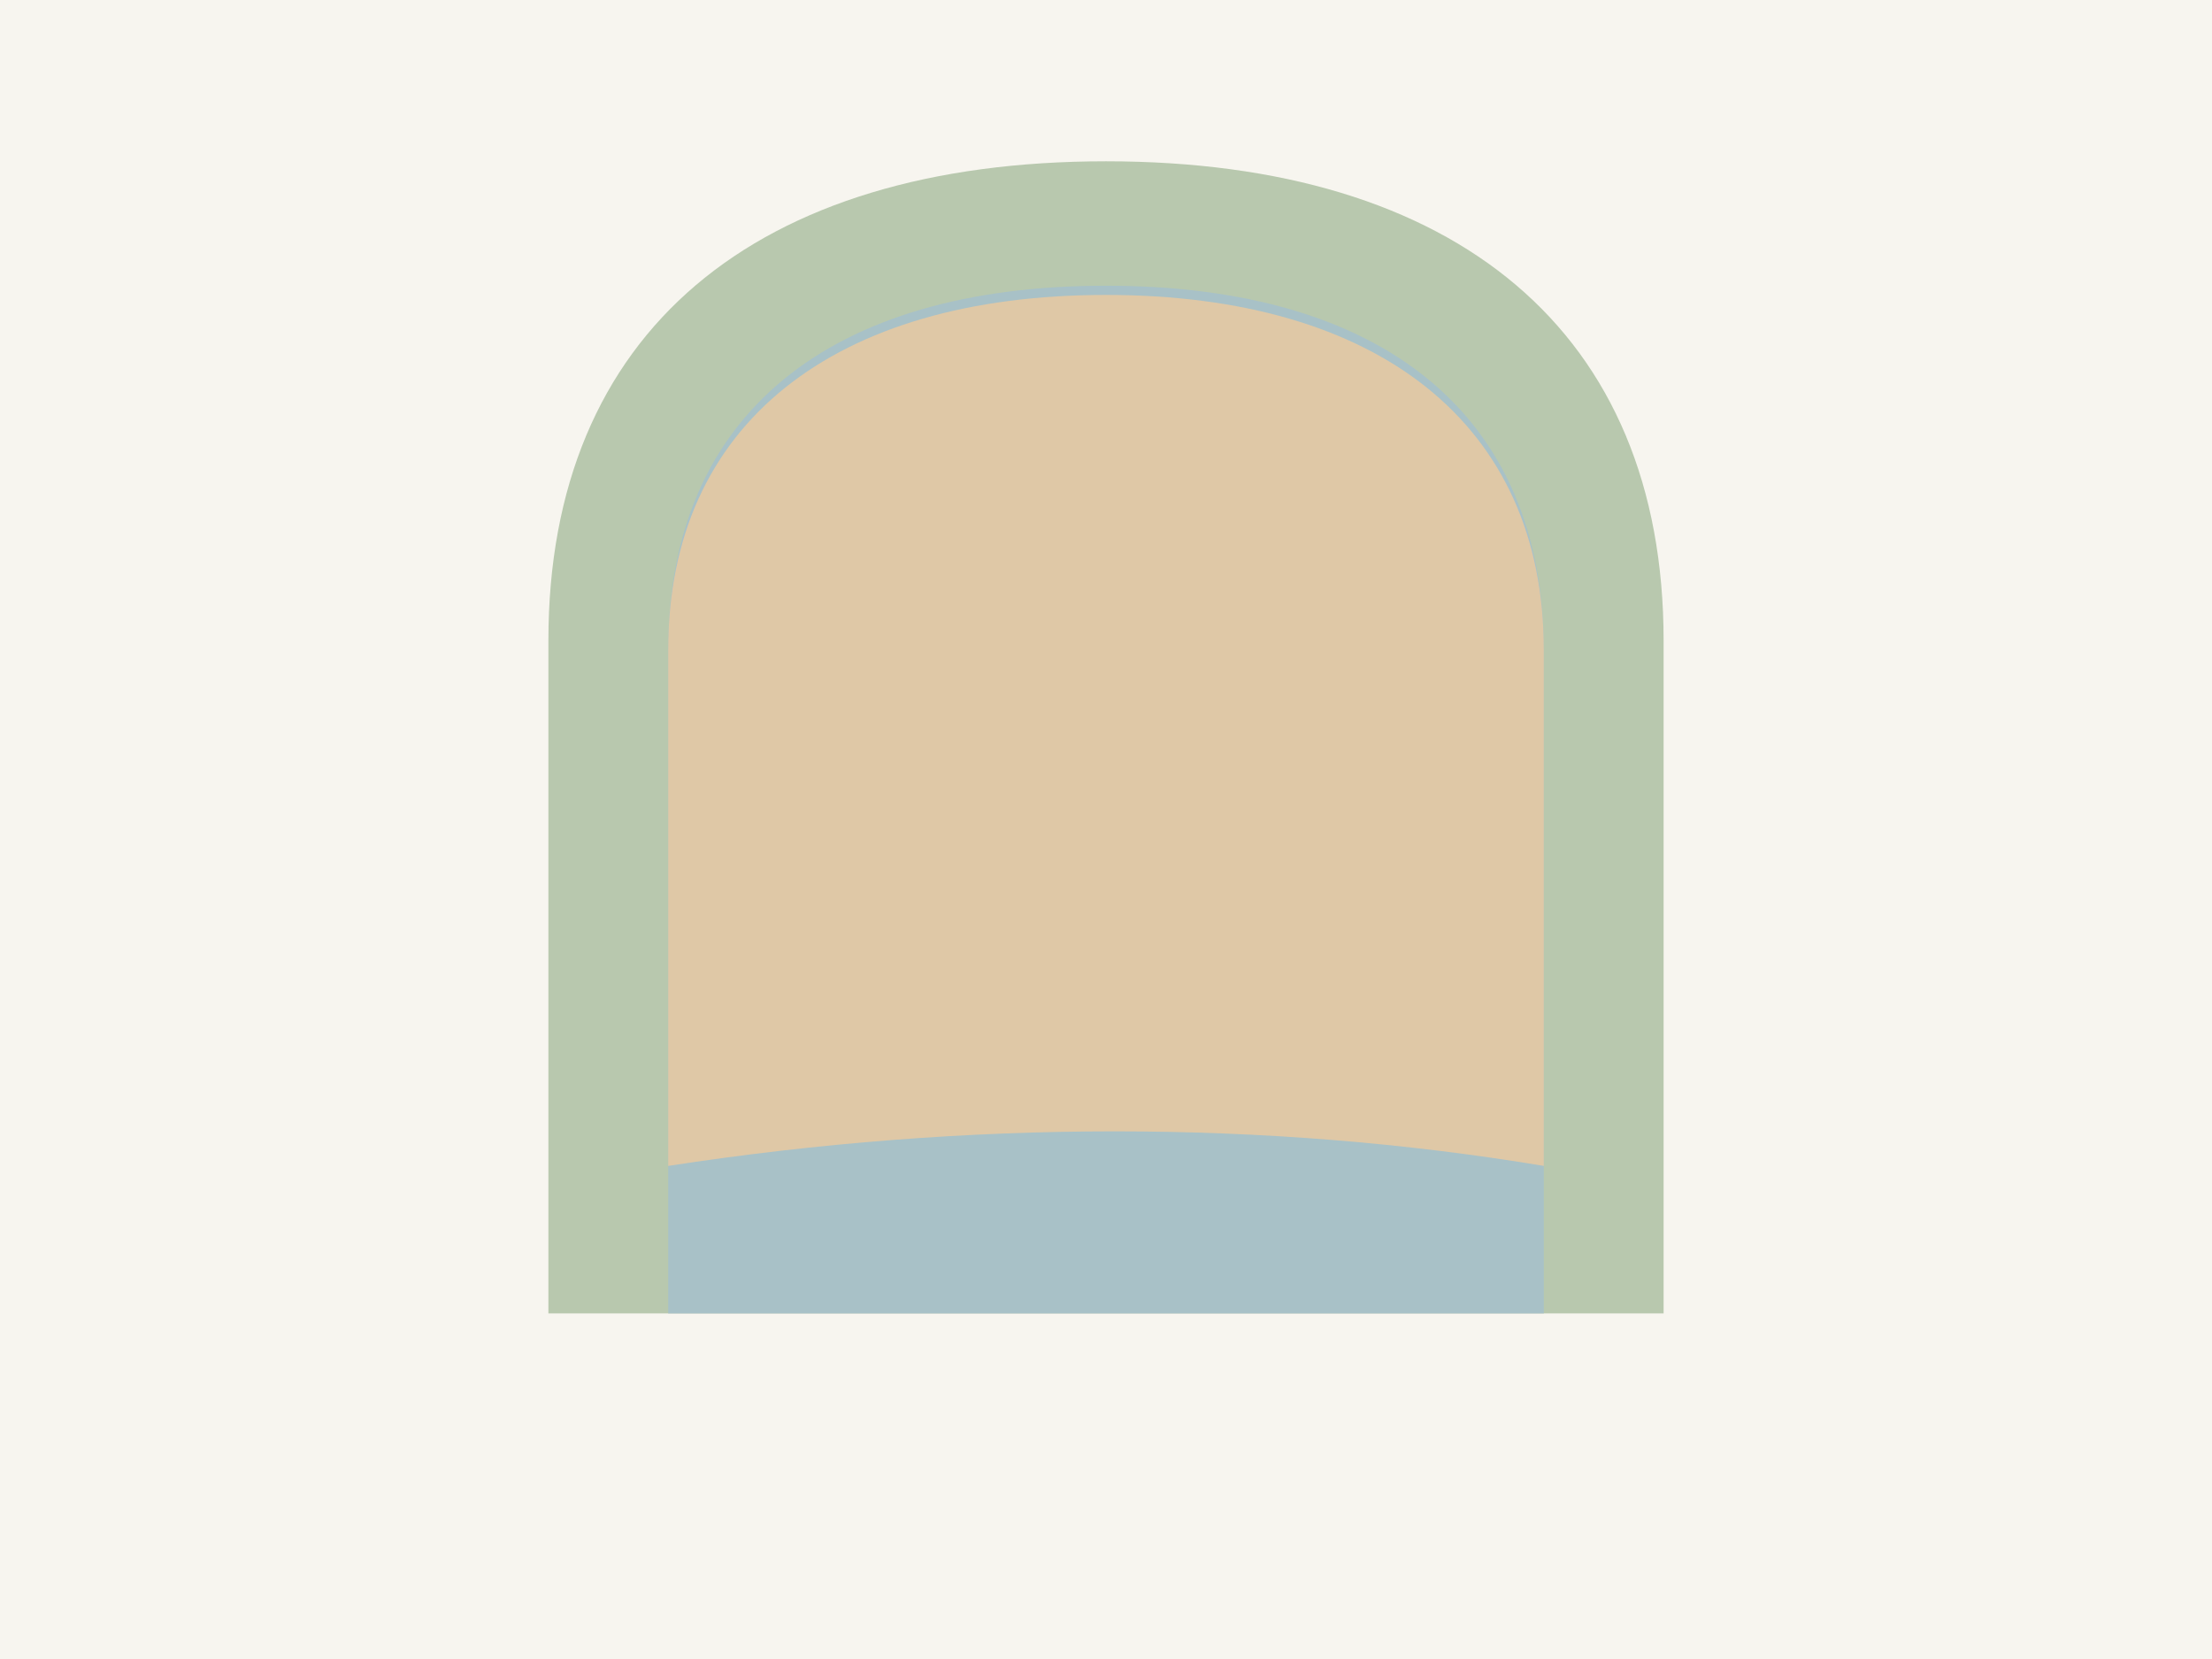
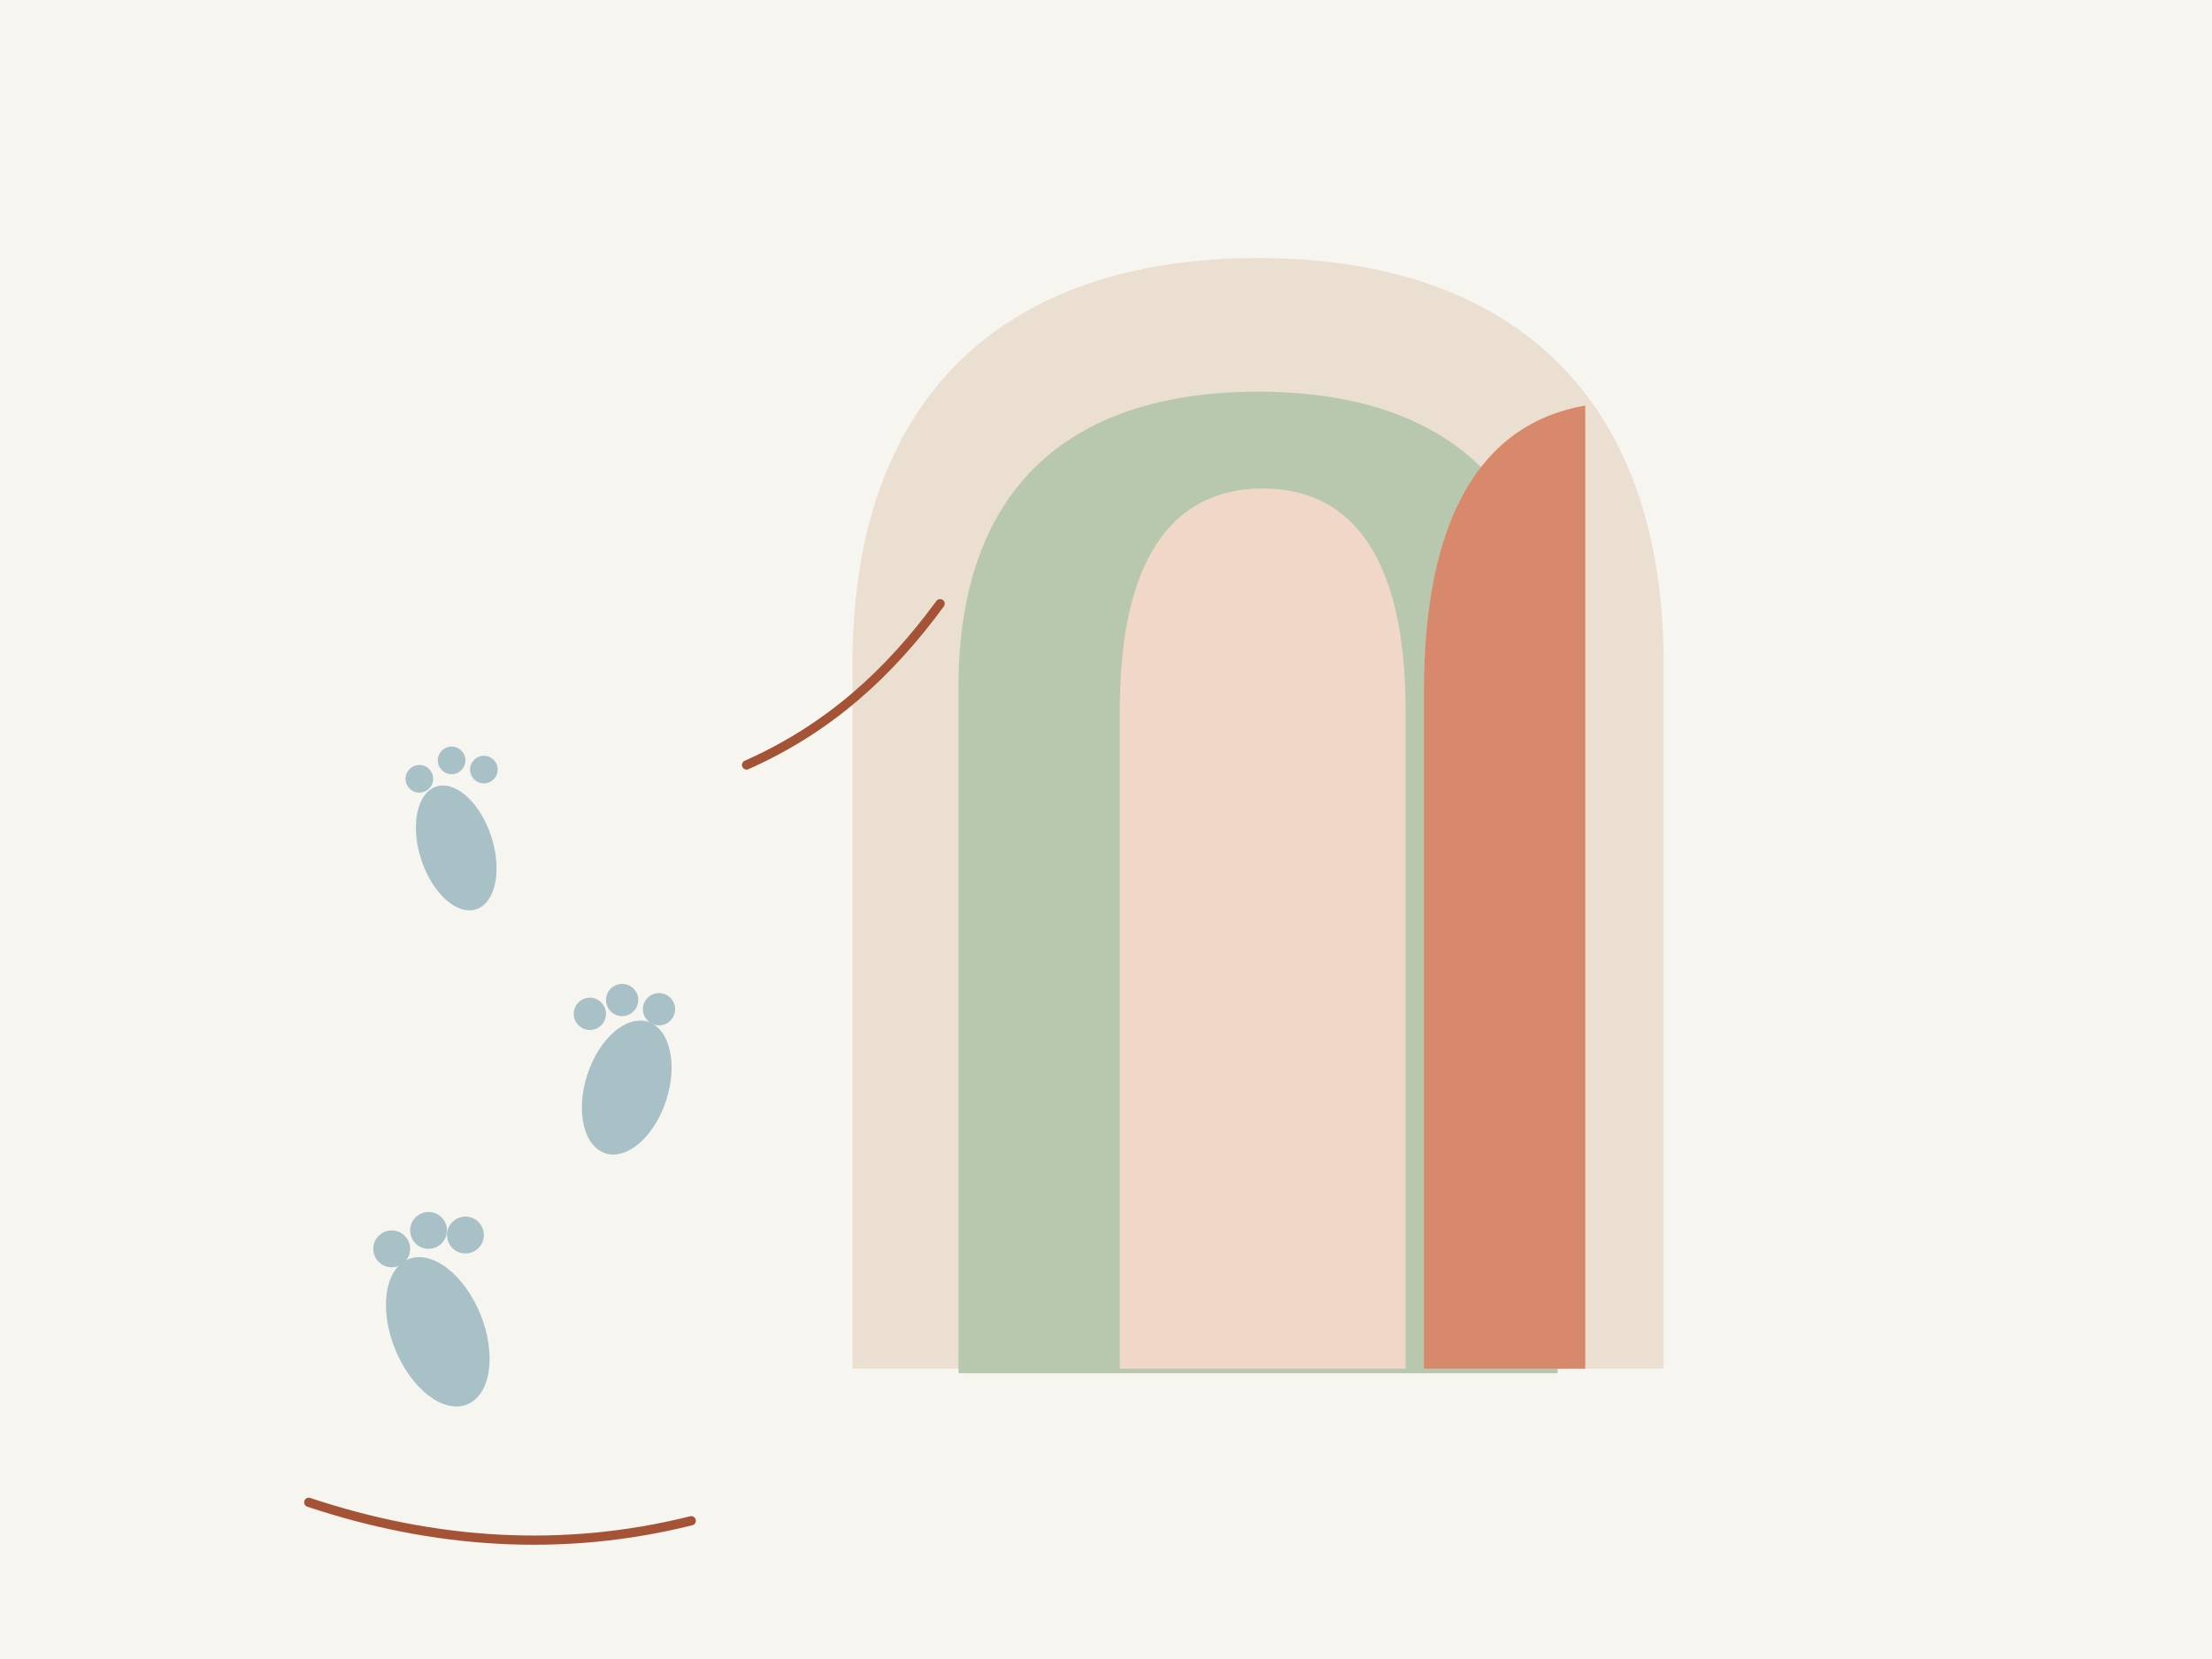
<svg xmlns="http://www.w3.org/2000/svg" viewBox="0 0 480 360" role="img" aria-labelledby="ablauf-title ablauf-desc">
  <path fill="#f7f5ef" d="M0 0h480v360H0z" />
-   <path fill="#b8c8ae" d="M119 285V139c0-67 45-104 121-104s121 37 121 104v146Z" />
-   <path fill="#a8c1c7" d="M145 285V141c0-51 35-79 95-79s95 28 95 79v144Z" />
-   <path fill="#dfc8a6" d="M240 64c-59 0-95 28-95 77v112c65-10 130-10 190 0V141c0-49-36-77-95-77Z" />
+   <path fill="#eadfd0" d="M185 297V144c0-58 33-88 88-88s88 30 88 88v153Z" />
+   <path fill="#b8c8ae" d="M208 298V149c0-42 23-64 65-64s65 22 65 64v149Z" />
+   <path fill="#f1d7c7" d="M243 297V154c0-32 11-48 31-48s31 16 31 48v143Z" />
+   <path fill="#d8896c" d="M309 297V150c0-37 12-58 35-62v209Z" />
+   <g fill="#a8c1c7">
+     <ellipse cx="95" cy="289" rx="10" ry="17" transform="rotate(-22 95 289)" />
+     <circle cx="85" cy="271" r="4" />
+     <circle cx="93" cy="267" r="4" />
+     <circle cx="101" cy="268" r="4" />
+     <ellipse cx="136" cy="236" rx="9" ry="15" transform="rotate(18 136 236)" />
+     <circle cx="128" cy="220" r="3.5" />
+     <circle cx="135" cy="217" r="3.5" />
+     <circle cx="143" cy="219" r="3.5" />
+     <ellipse cx="99" cy="184" rx="8" ry="14" transform="rotate(-18 99 184)" />
+     <circle cx="91" cy="169" r="3" />
+     <circle cx="98" cy="165" r="3" />
+     <circle cx="105" cy="167" r="3" />
+   </g>
+   <path fill="none" stroke="#a55336" stroke-width="2" stroke-linecap="round" d="M67 326c27 9 55 11 83 4m12-164c18-8 31-20 42-35" />
</svg>
